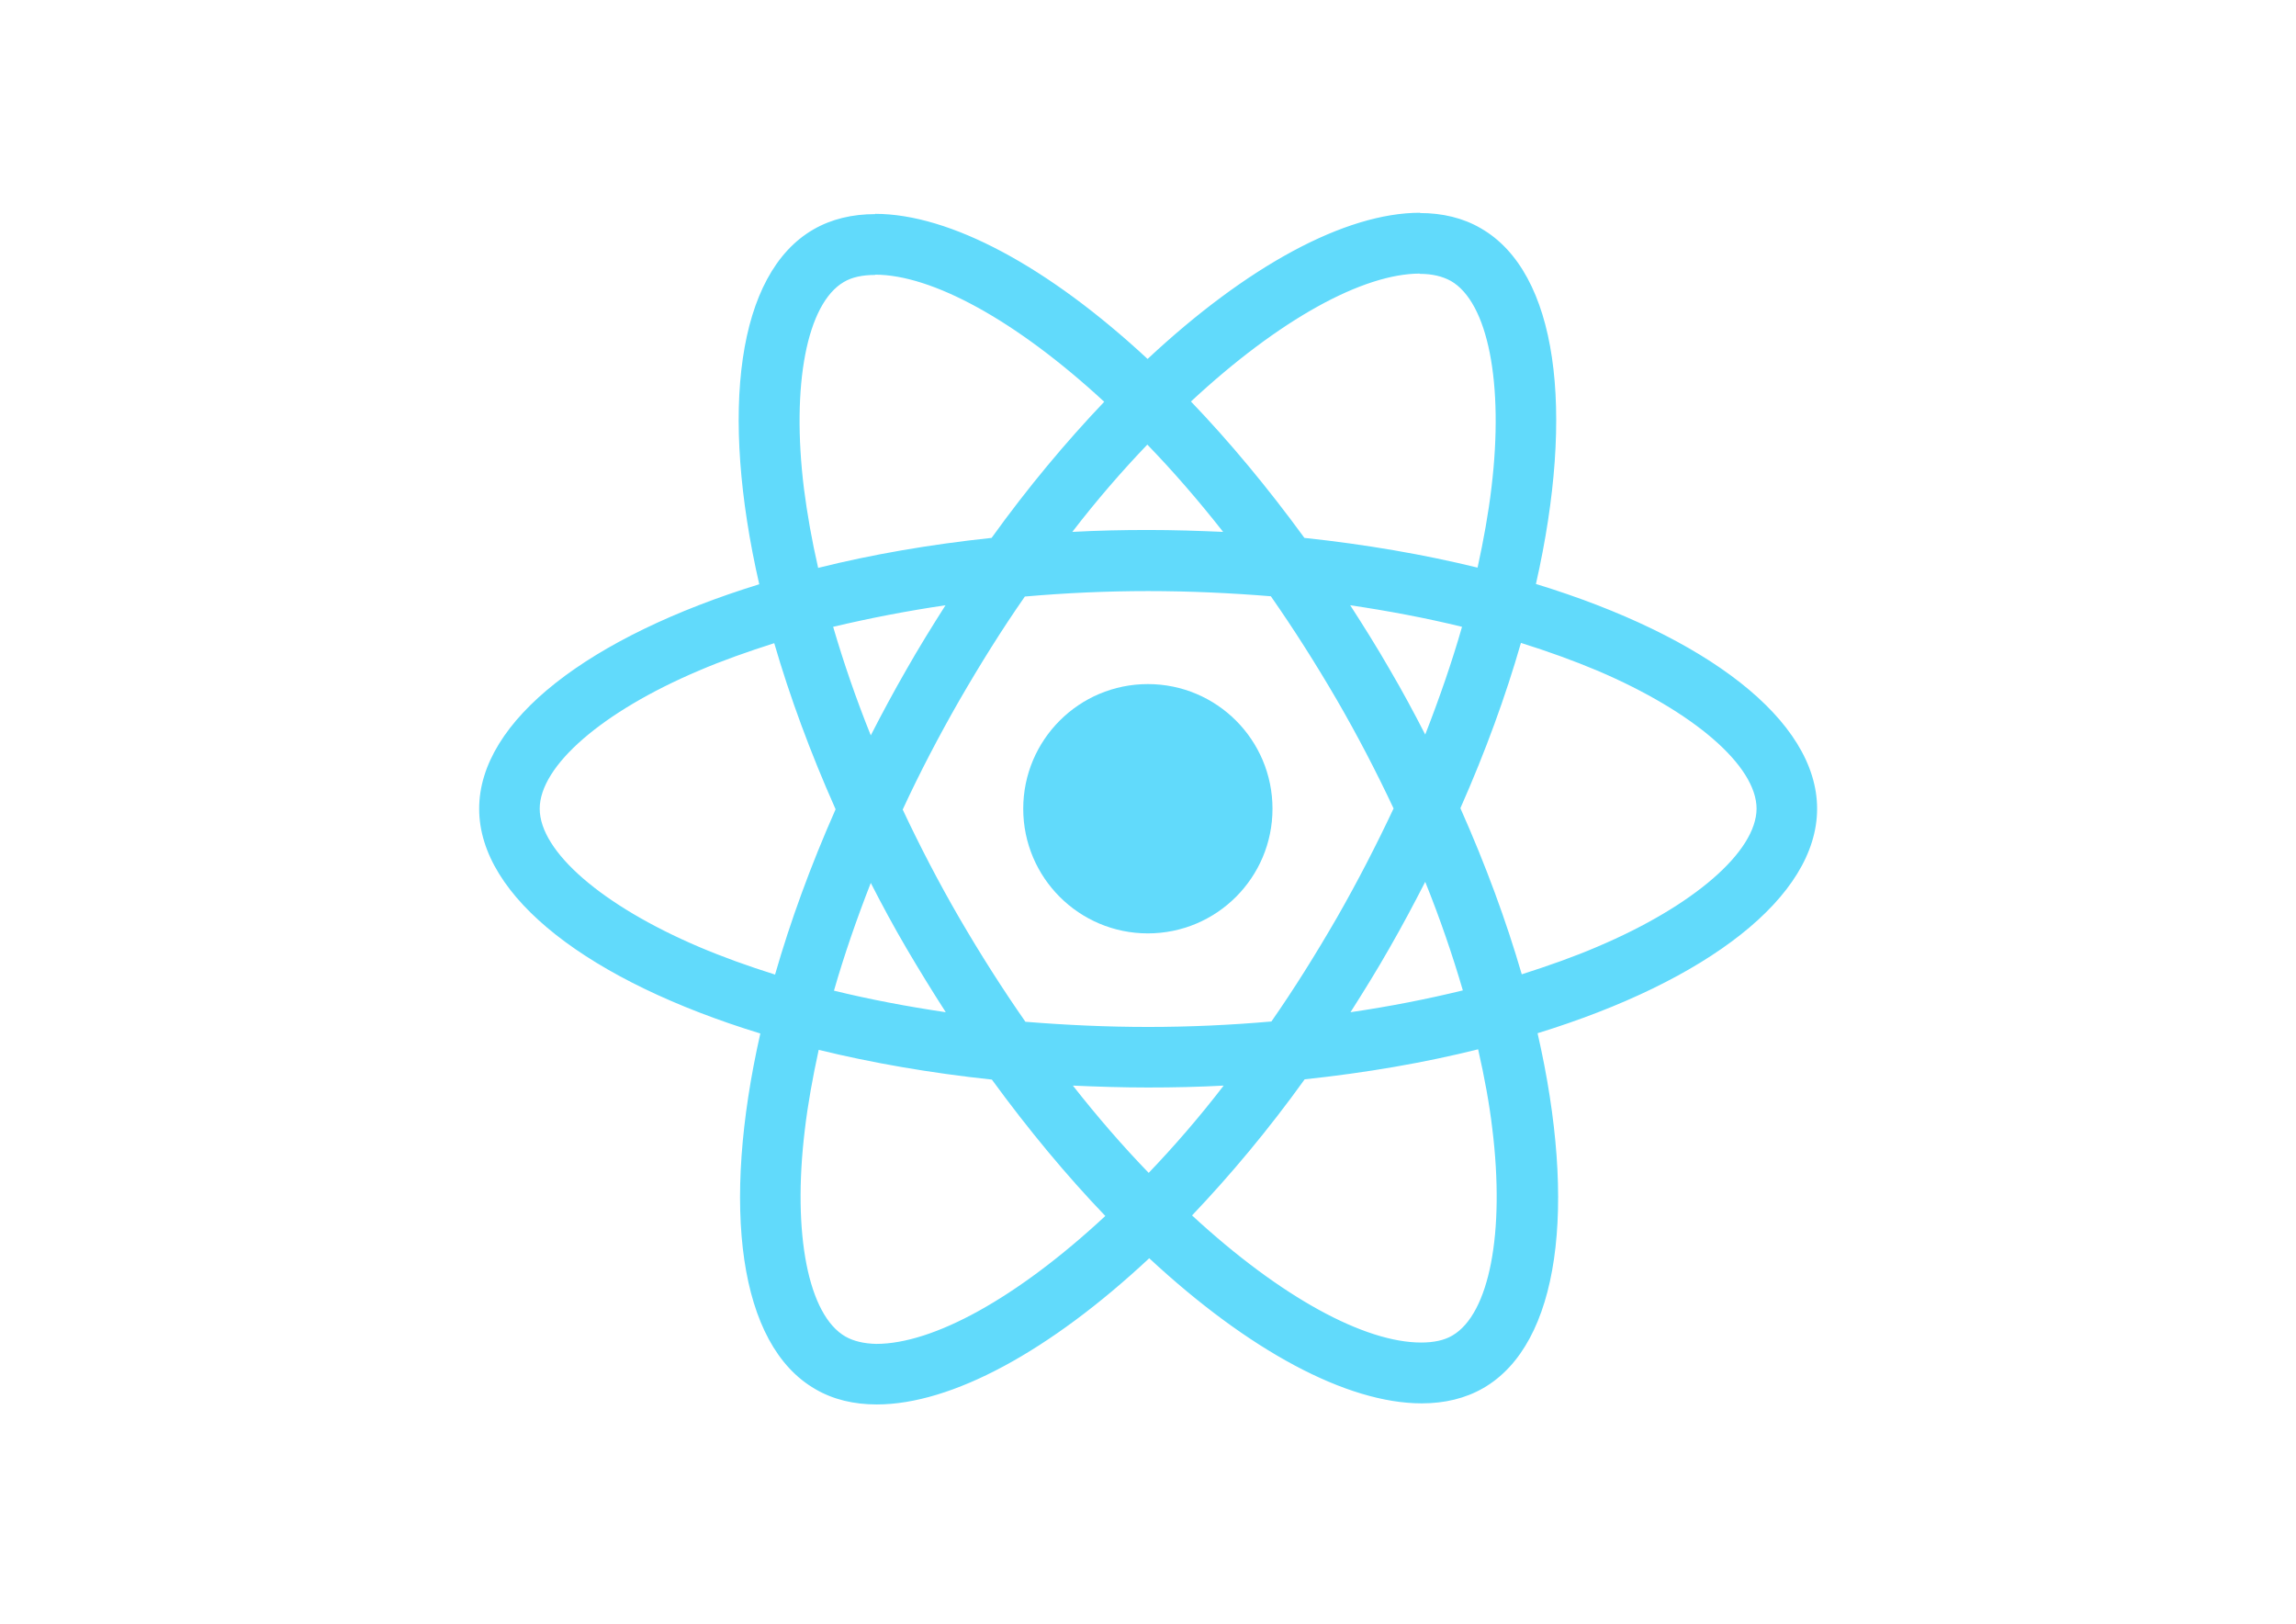
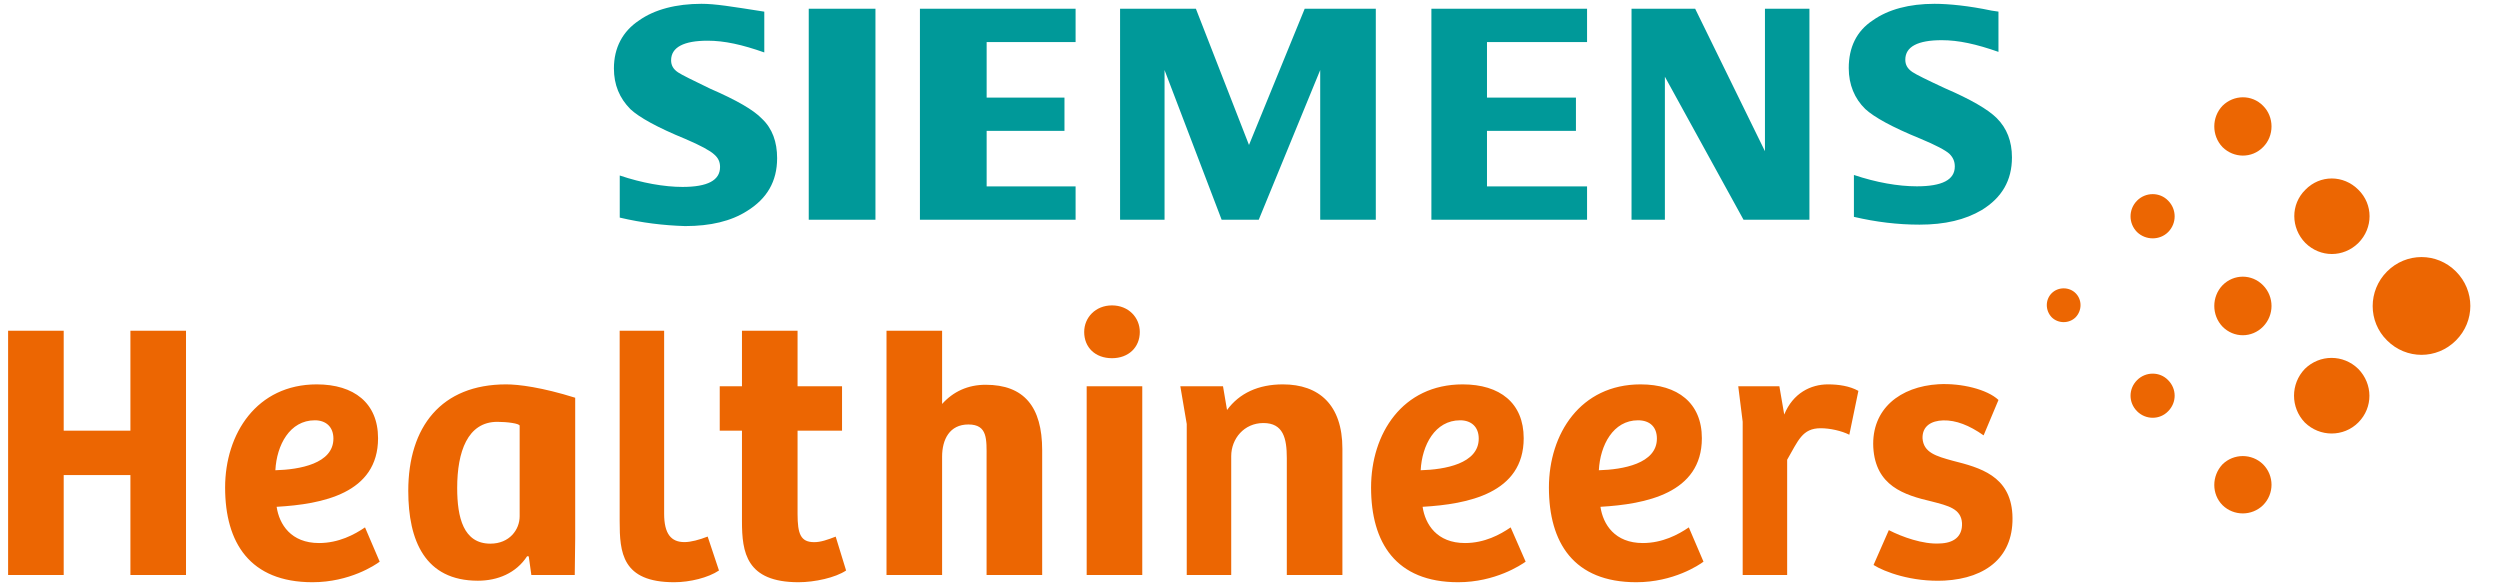
- <svg xmlns="http://www.w3.org/2000/svg" viewBox="0 0 841.9 595.3">
-   <g fill="#61DAFB">
-     <path d="M666.3 296.5c0-32.5-40.7-63.3-103.1-82.4 14.4-63.6 8-114.2-20.2-130.4-6.5-3.8-14.1-5.6-22.4-5.6v22.3c4.6 0 8.3.9 11.4 2.6 13.6 7.8 19.5 37.5 14.9 75.7-1.1 9.4-2.9 19.3-5.1 29.4-19.6-4.8-41-8.5-63.5-10.9-13.5-18.5-27.5-35.3-41.6-50 32.6-30.3 63.2-46.9 84-46.9V78c-27.5 0-63.5 19.6-99.9 53.6-36.4-33.8-72.4-53.2-99.9-53.2v22.3c20.7 0 51.4 16.5 84 46.6-14 14.7-28 31.4-41.3 49.9-22.6 2.4-44 6.1-63.6 11-2.3-10-4-19.7-5.2-29-4.7-38.2 1.1-67.9 14.6-75.8 3-1.8 6.9-2.6 11.5-2.6V78.5c-8.4 0-16 1.8-22.6 5.6-28.1 16.2-34.4 66.7-19.9 130.1-62.2 19.2-102.7 49.9-102.7 82.3 0 32.5 40.7 63.3 103.1 82.4-14.4 63.6-8 114.2 20.2 130.4 6.5 3.8 14.1 5.6 22.5 5.6 27.5 0 63.5-19.6 99.9-53.6 36.4 33.8 72.4 53.2 99.9 53.2 8.4 0 16-1.8 22.6-5.6 28.1-16.2 34.4-66.7 19.9-130.1 62-19.1 102.5-49.9 102.5-82.3zm-130.2-66.7c-3.7 12.9-8.3 26.2-13.5 39.5-4.1-8-8.4-16-13.1-24-4.6-8-9.5-15.8-14.4-23.4 14.2 2.1 27.9 4.7 41 7.9zm-45.8 106.5c-7.8 13.5-15.8 26.3-24.1 38.2-14.9 1.3-30 2-45.2 2-15.1 0-30.2-.7-45-1.9-8.3-11.9-16.4-24.6-24.2-38-7.6-13.1-14.5-26.4-20.8-39.8 6.2-13.4 13.2-26.8 20.7-39.9 7.8-13.5 15.8-26.3 24.1-38.2 14.9-1.3 30-2 45.2-2 15.1 0 30.2.7 45 1.9 8.3 11.9 16.4 24.6 24.2 38 7.6 13.1 14.5 26.4 20.8 39.8-6.3 13.4-13.2 26.8-20.7 39.9zm32.3-13c5.4 13.4 10 26.8 13.8 39.8-13.1 3.2-26.9 5.9-41.2 8 4.9-7.7 9.8-15.6 14.4-23.7 4.6-8 8.9-16.1 13-24.1zM421.2 430c-9.3-9.6-18.6-20.3-27.8-32 9 .4 18.2.7 27.5.7 9.4 0 18.7-.2 27.8-.7-9 11.7-18.3 22.4-27.5 32zm-74.4-58.9c-14.2-2.1-27.9-4.7-41-7.9 3.7-12.9 8.3-26.2 13.5-39.5 4.1 8 8.4 16 13.1 24 4.7 8 9.5 15.8 14.4 23.4zM420.7 163c9.3 9.6 18.6 20.3 27.8 32-9-.4-18.2-.7-27.5-.7-9.4 0-18.7.2-27.8.7 9-11.7 18.3-22.4 27.5-32zm-74 58.9c-4.9 7.7-9.8 15.6-14.4 23.7-4.6 8-8.9 16-13 24-5.4-13.4-10-26.8-13.8-39.8 13.1-3.1 26.9-5.8 41.2-7.9zm-90.5 125.2c-35.4-15.1-58.3-34.9-58.3-50.6 0-15.7 22.9-35.6 58.3-50.6 8.6-3.7 18-7 27.7-10.1 5.7 19.6 13.2 40 22.5 60.9-9.2 20.8-16.6 41.1-22.2 60.6-9.9-3.1-19.3-6.5-28-10.2zM310 490c-13.6-7.8-19.5-37.5-14.9-75.7 1.1-9.4 2.9-19.3 5.1-29.4 19.6 4.8 41 8.5 63.5 10.9 13.5 18.5 27.5 35.3 41.6 50-32.6 30.3-63.2 46.9-84 46.9-4.5-.1-8.3-1-11.3-2.7zm237.2-76.2c4.7 38.2-1.1 67.9-14.6 75.8-3 1.8-6.9 2.6-11.5 2.6-20.7 0-51.4-16.5-84-46.6 14-14.7 28-31.4 41.3-49.9 22.6-2.4 44-6.1 63.6-11 2.3 10.1 4.1 19.8 5.2 29.1zm38.5-66.7c-8.6 3.7-18 7-27.7 10.1-5.7-19.6-13.2-40-22.5-60.9 9.2-20.8 16.6-41.1 22.2-60.6 9.9 3.1 19.3 6.5 28.1 10.2 35.4 15.1 58.3 34.9 58.3 50.6-.1 15.7-23 35.6-58.4 50.6zM320.8 78.4z" />
-     <circle cx="420.9" cy="296.5" r="45.7" />
-     <path d="M520.5 78.1z" />
+ <svg xmlns="http://www.w3.org/2000/svg" width="325px" height="76px" version="1.1" viewBox="0 0 650 153">
+   <g fill="none" fill-rule="evenodd">
+     <g transform="translate(533.51 24.526)" fill="#EC6602">
+       <path d="m51.312 94.831c1.918 0 3.835 0.721 5.308 2.162 2.951 2.97 2.951 7.717 0 10.687-2.948 2.882-7.668 2.882-10.615 0-2.866-2.885-2.866-7.633 0-10.687 1.475-1.441 3.39-2.162 5.308-2.162m-23.573-21.572c1.481 0 2.948 0.57 4.042 1.714 2.267 2.284 2.267 5.838 0 8.121-2.185 2.287-5.878 2.287-8.145 0-2.267-2.284-2.267-5.838 0-8.121 1.132-1.145 2.622-1.714 4.103-1.714m46.8-4.12c2.52 0 5.037 0.962 7.001 2.885 3.841 3.931 3.928 10.086 0 14.02-3.841 3.844-10.074 3.844-14 0-3.757-3.934-3.757-10.088 0-14.02 1.961-1.923 4.481-2.885 6.998-2.885m-70.103-18.201c1.144 0 2.29 0.424 3.137 1.276 1.699 1.7 1.699 4.504 0 6.288-1.696 1.7-4.58 1.7-6.277 0-1.699-1.784-1.699-4.588 0-6.288 0.847-0.851 1.993-1.276 3.14-1.276m46.876-3.057c1.918 0 3.835 0.753 5.308 2.255 2.951 3.005 2.951 7.81 0 10.818-2.948 3.005-7.668 3.005-10.615 0-2.866-3.007-2.866-7.813 0-10.818 1.475-1.502 3.39-2.255 5.308-2.255m46.774-5.131c3.253 0 6.507 1.255 9.015 3.769 5.017 5.024 5.017 13.029 0 18.053-5.02 5.024-13.013 5.024-18.03 0-5.02-4.94-5.02-13.029 0-18.053 2.508-2.513 5.762-3.769 9.015-3.769m-70.347-16.469c1.481 0 2.948 0.57 4.042 1.711 2.267 2.287 2.267 5.925 0 8.211-2.185 2.2-5.878 2.2-8.145 0-2.267-2.287-2.267-5.925 0-8.211 1.132-1.142 2.622-1.711 4.103-1.711m46.855-4.1c2.497 0 5.005 0.985 6.963 2.949 3.911 3.847 3.911 10.001 0 13.936-3.914 3.847-9.952 3.847-13.863 0-3.826-3.934-3.911-10.088 0-13.936 1.915-1.964 4.4-2.949 6.899-2.949m-23.282-21.246c1.918-0.009 3.835 0.721 5.308 2.223 2.951 2.917 2.951 7.898 0 10.815-2.948 3.007-7.668 2.92-10.615 0-2.866-3.005-2.866-7.81 0-10.815 1.475-1.459 3.39-2.211 5.308-2.223" />
+     </g>
+     <path d="m424.85 2.292h16.656l18.263 37.283v-37.283h11.64v55.208h-17.253l-20.576-37.419v37.419h-8.73v-55.208zm-52.378 0h40.739v8.717h-26.189v14.528h23.279v8.717h-23.279v14.528h26.189v8.717h-40.739v-55.208zm-81.477 0h19.846l13.895 35.65 14.576-35.65h18.612v55.208h-14.55v-39.168l-16.083 39.168h-9.716l-14.939-39.168v39.168h-11.64v-55.208zm-52.378 0h40.739v8.717h-23.279v14.528h20.369v8.717h-20.369v14.528h23.279v8.717h-40.739v-55.208zm-29.099 0h17.459v55.208h-9.012-8.447v-55.208zm294.59-1.293c3.736 0 8.98 0.511 15.009 1.784l1.763 0.256v10.539c-5.82-2.04-10.423-3.06-14.838-3.06-6.282 0-9.542 1.7-9.542 5.099 0 1.276 0.492 2.296 1.851 3.231 1.018 0.68 3.768 2.04 8.523 4.248 6.707 2.891 11.267 5.524 13.56 7.819 2.631 2.635 3.978 6.035 3.978 10.283 0 6.035-2.639 10.539-7.903 13.77-4.33 2.548-9.597 3.824-16.304 3.824-5.689 0-11.334-0.68-17.154-2.04v-10.963c5.82 1.956 11.547 2.973 16.47 2.973 6.623 0 9.934-1.697 9.934-5.184 0-1.36-0.466-2.38-1.4-3.312-1.018-0.936-3.588-2.296-7.662-3.995-7.304-2.975-12.067-5.611-14.36-7.735-2.802-2.72-4.336-6.375-4.336-10.707 0-5.439 2.037-9.69 6.282-12.494 4.074-2.891 9.591-4.335 16.127-4.335zm-322.68 0c3.649 0 7.726 0.686 16.456 2.051v10.675c-5.82-2.049-10.429-3.074-14.843-3.074-6.198 0-9.544 1.708-9.544 5.126 0 1.281 0.535 2.307 1.81 3.159 1.018 0.686 3.832 2.051 8.415 4.271 6.879 2.99 11.343 5.553 13.549 7.86 2.718 2.563 3.972 6.064 3.972 10.335 0 6.064-2.639 10.591-7.903 13.837-4.161 2.647-9.553 3.929-16.176 3.929-5.686-0.171-11.288-0.854-17.107-2.22v-11.018c5.82 1.964 11.669 2.99 16.424 2.99 6.539 0 9.827-1.708 9.827-5.21 0-1.369-0.48-2.394-1.583-3.333-1.018-0.939-3.506-2.307-7.499-4.016-7.301-2.987-12.067-5.637-14.36-7.773-2.887-2.903-4.336-6.404-4.336-10.675 0-5.468 2.322-9.737 6.568-12.555 4.077-2.906 9.795-4.359 16.333-4.359z" fill="#099" />
+     <path d="m128.02 110.4c-7.799 0-10.508 7.842-10.508 17.306 0 7.755 1.644 14.575 8.683 14.575 5.002 0 7.665-3.664 7.665-7.16v-23.699c0-0.596-3.297-1.023-5.84-1.023zm298.52-0.404c-6.486 0-9.899 6.494-10.243 13.073 6.23-0.171 15.193-1.708 15.193-8.287 0-2.993-1.792-4.786-4.95-4.786zm-46.544 0c-6.571 0-9.987 6.494-10.327 13.073 6.314-0.171 15.193-1.708 15.193-8.287 0-2.993-1.88-4.786-4.865-4.786zm-299.74 0c-6.574 0-9.987 6.494-10.327 13.073 6.314-0.171 15.19-1.708 15.19-8.287 0-2.993-1.877-4.786-4.862-4.786zm202-8.909h14.55v49.396h-7.767-6.783v-49.396zm194-0.491c2.796 0 5.68 0.424 7.967 1.7l-2.374 11.477c-2.034-1.02-5.04-1.7-7.499-1.7-4.83 0-5.861 3.228-8.771 8.246v30.164h-11.64v-40.11l-1.161-9.287h10.764l1.272 7.404c2.287-5.611 6.949-7.895 11.442-7.895zm-49.044 0c9.731 0 16.045 4.87 16.045 14.098 0 14.441-14.765 17.26-26.541 17.942 0.684 4.614 3.754 9.484 11.095 9.484 5.119 0 9.3-2.22 12.032-4.1l3.841 8.973c-1.112 0.854-7.851 5.381-17.582 5.381-16.386 0-22.872-10.338-22.872-24.779 0-14.098 8.279-26.999 23.981-26.999zm-46.544 0c9.731 0 15.961 4.87 15.961 14.098 0 14.441-14.68 17.26-26.457 17.942 0.684 4.614 3.757 9.484 11.095 9.484 5.121 0 9.216-2.22 11.948-4.1l3.925 8.973c-1.196 0.854-7.938 5.381-17.666 5.381-16.301 0-22.788-10.338-22.788-24.779 0-14.098 8.194-26.999 23.981-26.999zm-47.065 0c9.463 0 15.58 5.355 15.58 16.832v33.055h-14.55v-30.591c0-5.184-0.922-9.179-6.125-9.179-5.031 0-8.424 4.08-8.424 8.671v31.099h-11.64v-39.517l-1.679-9.879h11.171l1.053 6.215c3.242-4.422 8.218-6.706 14.614-6.706zm-203.28 0c3.306 0 9.344 0.767 18.073 3.495v36.826l-0.116 9.565h-11.36l-0.678-4.867-0.425-0.049c-2.881 4.434-7.714 6.413-12.885 6.413-13.819 0-18.222-10.475-18.222-23.518 0-16.792 8.657-27.865 25.613-27.865zm-49.562 0c9.728 0 16.042 4.87 16.042 14.098 0 14.441-14.593 17.26-26.541 17.942 0.684 4.614 3.757 9.484 11.095 9.484 5.121 0 9.303-2.22 12.032-4.1l3.841 8.973c-1.109 0.854-7.851 5.381-17.582 5.381-16.386 0-22.872-10.338-22.872-24.779 0-14.098 8.279-26.999 23.983-26.999zm424.4-0.035c6.044-0.34 12.789 1.363 15.699 4.091v0.084l-3.867 9.205c-3.745-2.641-7.252-4.007-10.572-3.92-3.064 0.084-5.5 1.447-5.412 4.687 0.253 3.748 3.591 4.687 7.932 5.881 7.062 1.787 14.986 3.92 15.583 13.973 0.597 10.995-6.719 16.789-17.782 17.387-8.511 0.424-15.746-2.301-18.554-4.091l4.001-9.118c3.489 1.79 8.936 3.748 13.278 3.493 3.576-0.084 6.044-1.703 5.872-5.37-0.253-3.748-3.658-4.515-7.915-5.622-7.318-1.706-14.707-4.091-15.303-14.148-0.509-10.141 7.083-15.938 17.04-16.533zm-275.29-14.002h14.55v19.163c2.91-3.237 6.728-5.024 11.395-5.024 10.016 0 14.794 5.707 14.794 17.123v32.663h-14.55v-30.62c0-4.855 0.332-8.775-4.761-8.775-4.924 0-6.879 3.92-6.879 8.435v30.96h-14.55v-63.925zm-37.829 0h14.55v14.528h11.64v11.623h-11.64v21.76c0 5.288 0.803 7.418 4.365 7.418 1.694 0 3.41-0.596 5.613-1.45l2.724 8.868c-2.796 1.877-8.203 3.068-12.44 3.068-13.732 0-14.811-7.842-14.811-15.943v-23.722h-5.82v-11.623h5.82v-14.528zm-32.009 0h11.64v47.888c0 5.294 1.842 7.427 5.311 7.427 1.694 0 3.885-0.596 6.082-1.45l2.959 8.88c-2.793 1.877-7.583 3.071-11.727 3.071-13.706 0-14.264-7.854-14.264-15.964v-49.852zm-160.05 0h14.55v26.151h17.459v-26.151h14.55v63.925h-14.55v-26.151h-17.459v26.151h-14.55v-63.925zm288.9-6.634c4.315 0 7.278 3.176 7.278 6.953 0 4.036-2.962 6.866-7.278 6.866-4.4 0-7.278-2.83-7.278-6.866 0-3.777 2.962-6.953 7.278-6.953z" fill="#EC6602" />
  </g>
</svg>
